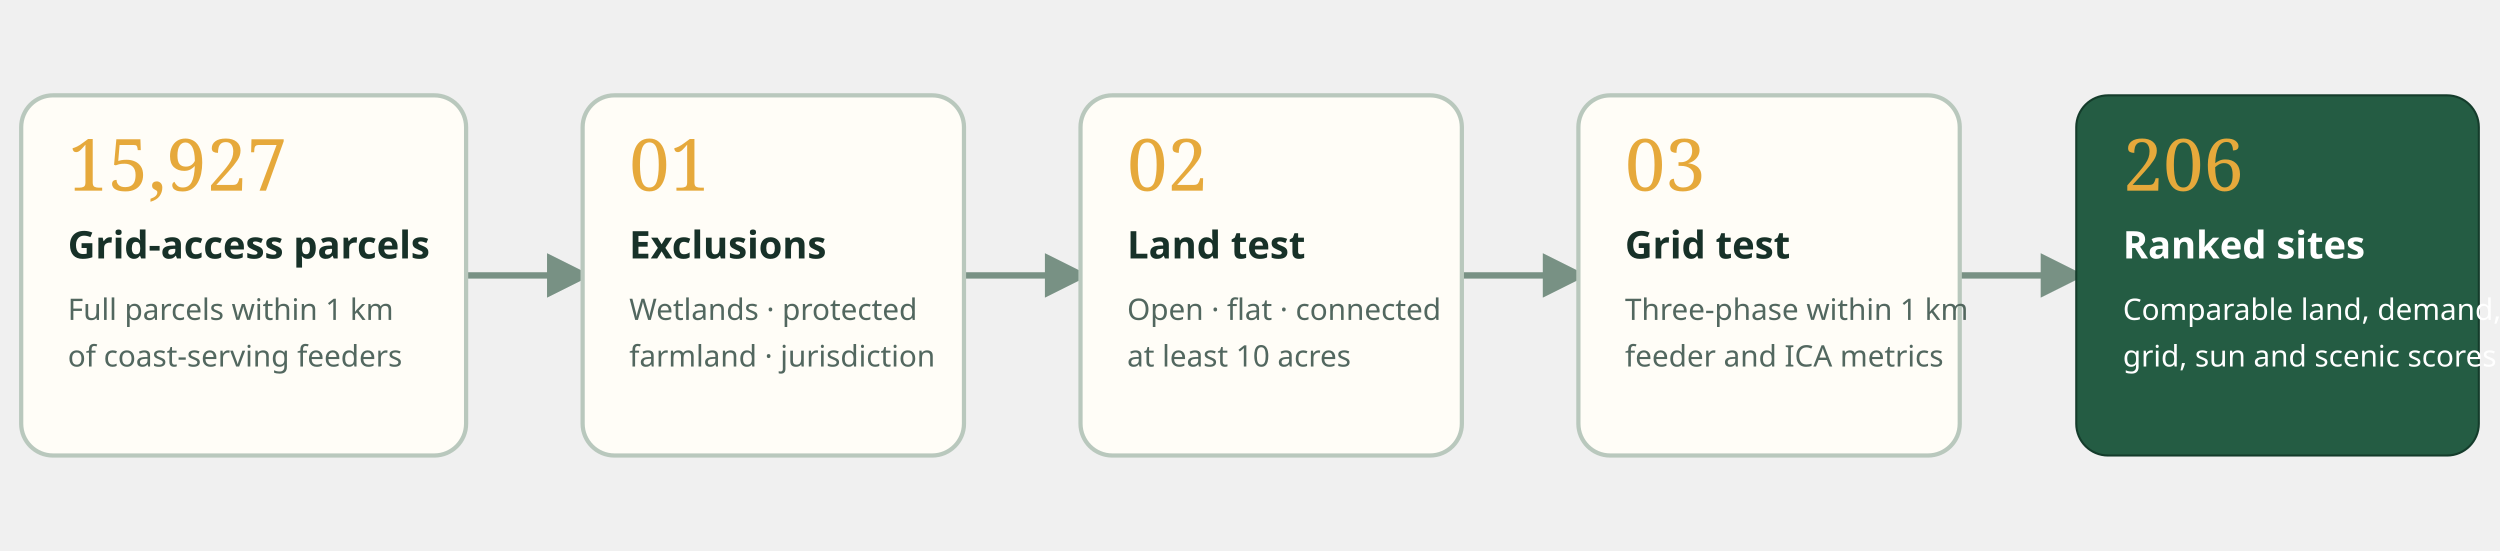
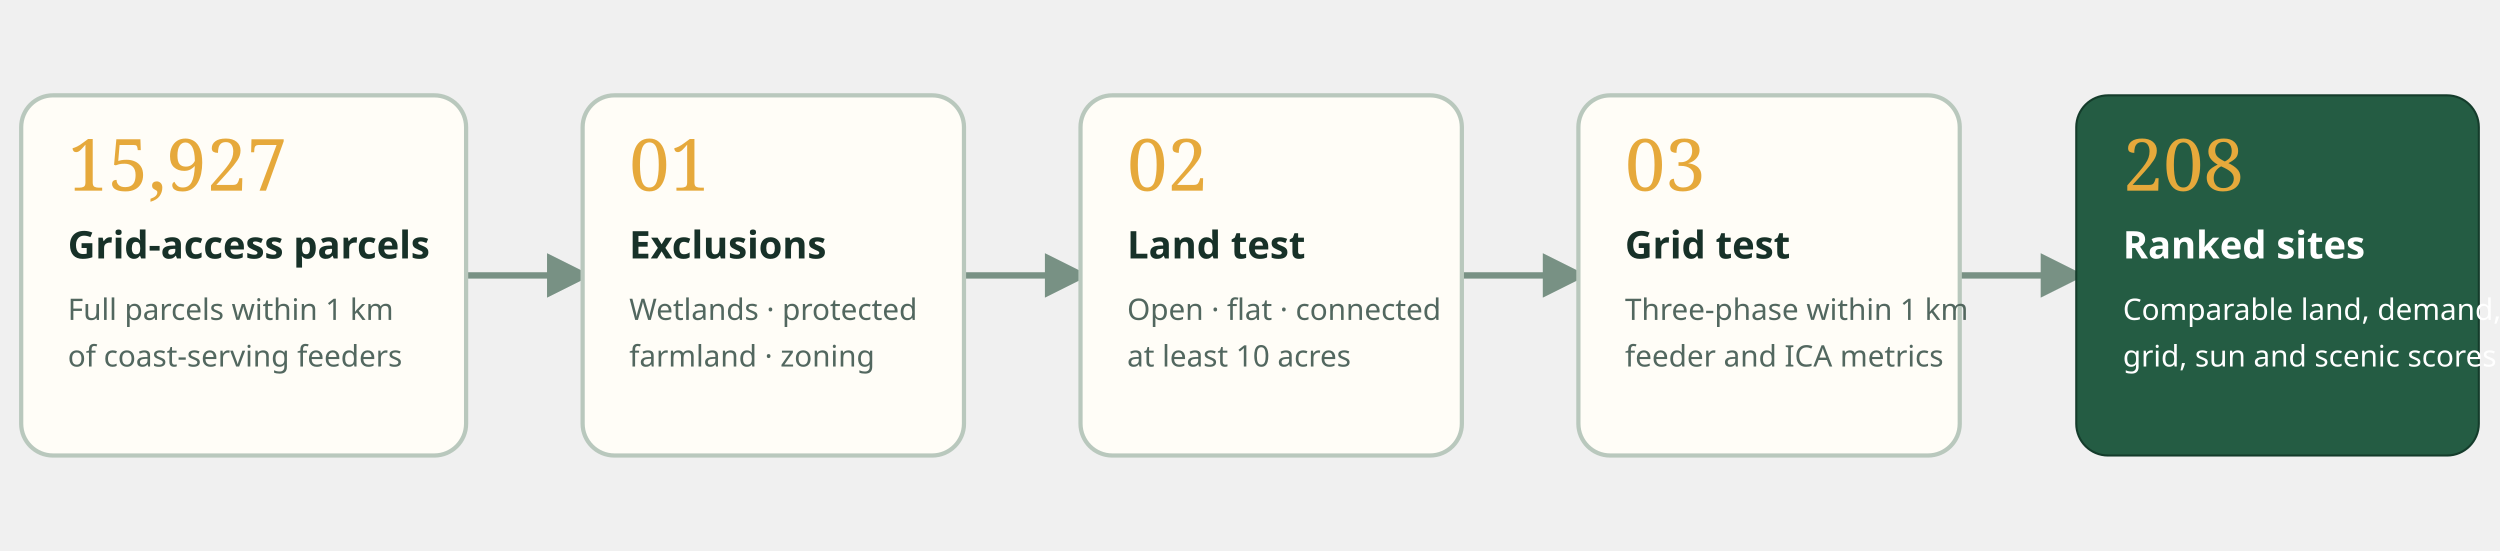
<svg xmlns="http://www.w3.org/2000/svg" viewBox="0 0 1180 260" role="img" aria-labelledby="title desc">
  <defs>
    <marker id="arrow" viewBox="0 0 10 10" refX="8" refY="5" markerWidth="7" markerHeight="7" orient="auto-start-reverse">
      <path d="M0 0 10 5 0 10z" fill="#789184" />
    </marker>
    <style>
      .box{fill:#fffdf7;stroke:#b9c8bd;stroke-width:2}.final{fill:#245c43;stroke:#143c2b}
      .head{font:700 18px system-ui,sans-serif;fill:#173128}.copy{font:14px system-ui,sans-serif;fill:#52675f}
      .finalText{fill:#fff}.line{stroke:#789184;stroke-width:3;marker-end:url(#arrow)}
      .num{font:500 34px Georgia,serif;fill:#e6a93b}
    </style>
  </defs>
  <path class="line" d="M220 130h55" />
  <path class="line" d="M455 130h55" />
  <path class="line" d="M690 130h55" />
  <path class="line" d="M925 130h55" />
  <g transform="translate(10 45)">
    <rect class="box" width="210" height="170" rx="15" />
    <text class="num" x="22" y="45">15,927</text>
    <text class="head" x="22" y="77">Grid-access parcels</text>
    <text class="copy" x="22" y="106">Full parcels within 1 km</text>
    <text class="copy" x="22" y="128">of coast-serving feeders</text>
  </g>
  <g transform="translate(275 45)">
    <rect class="box" width="180" height="170" rx="15" />
    <text class="num" x="22" y="45">01</text>
    <text class="head" x="22" y="77">Exclusions</text>
    <text class="copy" x="22" y="106">Wetlands · protected</text>
-     <text class="copy" x="22" y="128">farmland · jurisdiction</text>
+     <text class="copy" x="22" y="128">farmland · zoning</text>
  </g>
  <g transform="translate(510 45)">
    <rect class="box" width="180" height="170" rx="15" />
    <text class="num" x="22" y="45">02</text>
    <text class="head" x="22" y="77">Land test</text>
    <text class="copy" x="22" y="106">Open · flat · connected</text>
    <text class="copy" x="22" y="128">at least 10 acres</text>
  </g>
  <g transform="translate(745 45)">
    <rect class="box" width="180" height="170" rx="15" />
    <text class="num" x="22" y="45">03</text>
    <text class="head" x="22" y="77">Grid test</text>
    <text class="copy" x="22" y="106">Three-phase within 1 km</text>
    <text class="copy" x="22" y="128">feeder and ICA metrics</text>
  </g>
  <g transform="translate(980 45)">
    <rect class="final" width="190" height="170" rx="15" />
-     <text class="num" x="22" y="45">206</text>
+     <text class="num" x="22" y="45">208</text>
    <text class="head finalText" x="22" y="77">Ranked sites</text>
    <text class="copy finalText" x="22" y="106">Comparable land, demand,</text>
    <text class="copy finalText" x="22" y="128">grid, sun and scenic scores</text>
  </g>
</svg>
